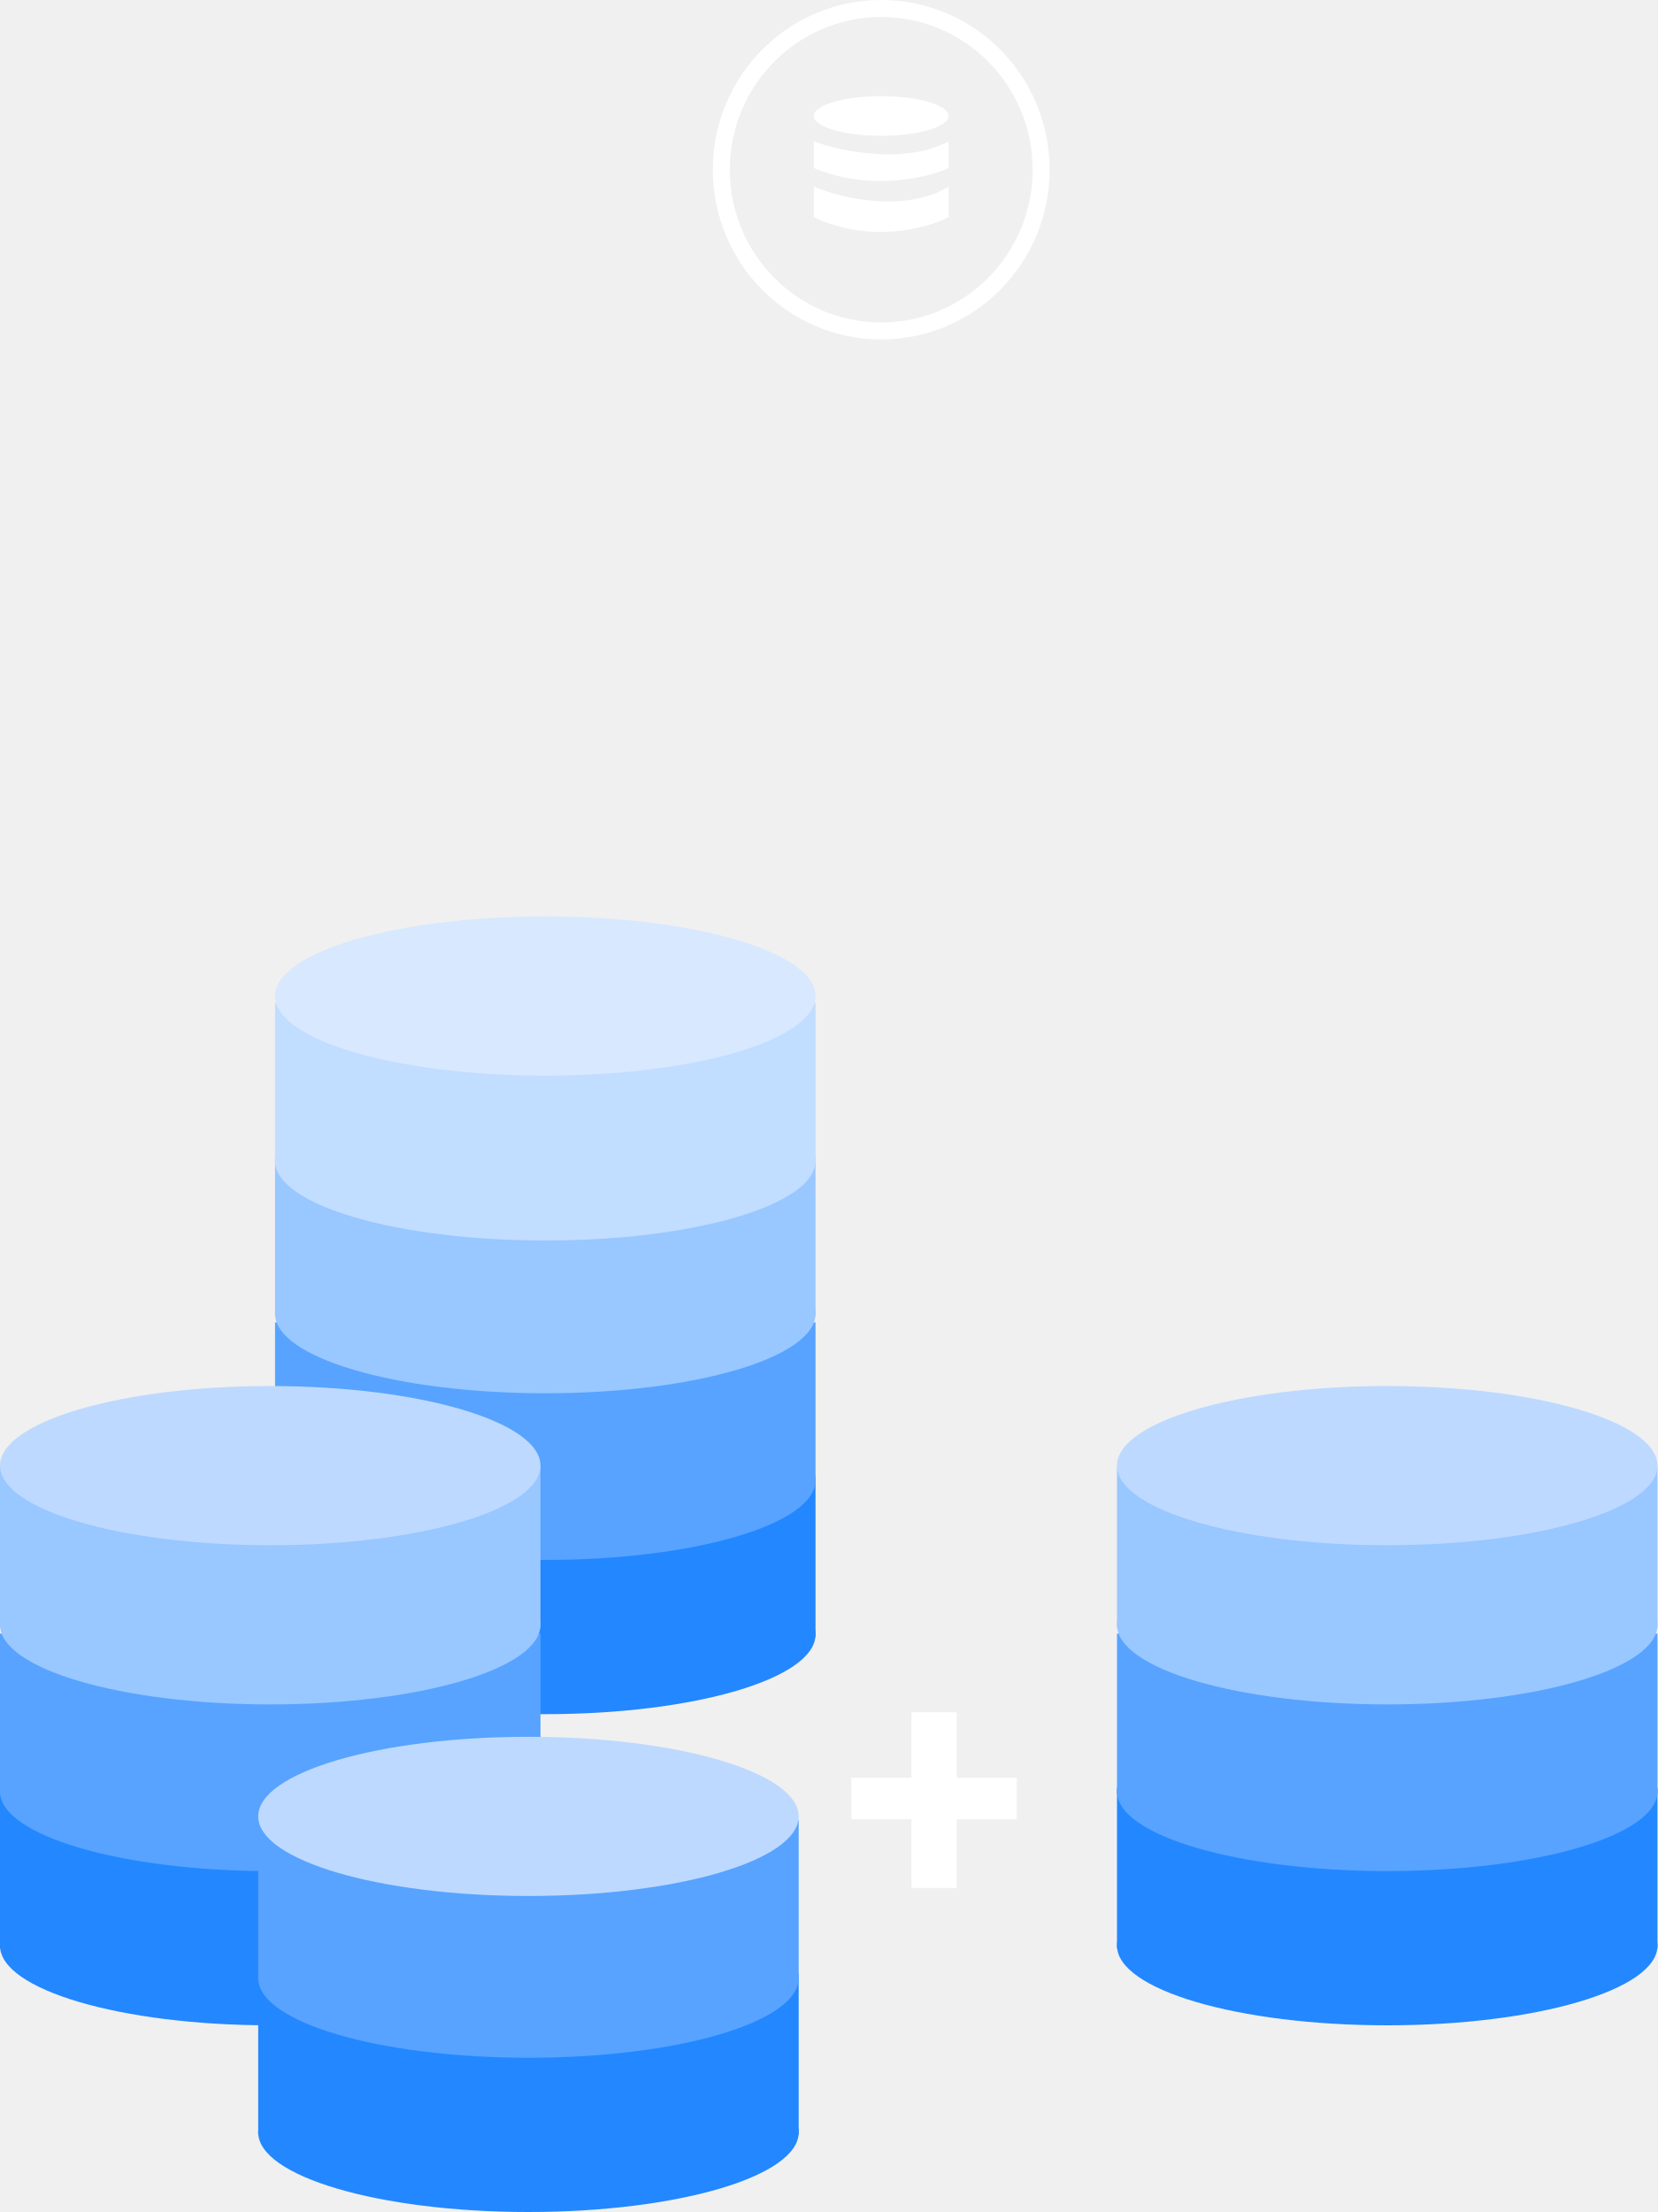
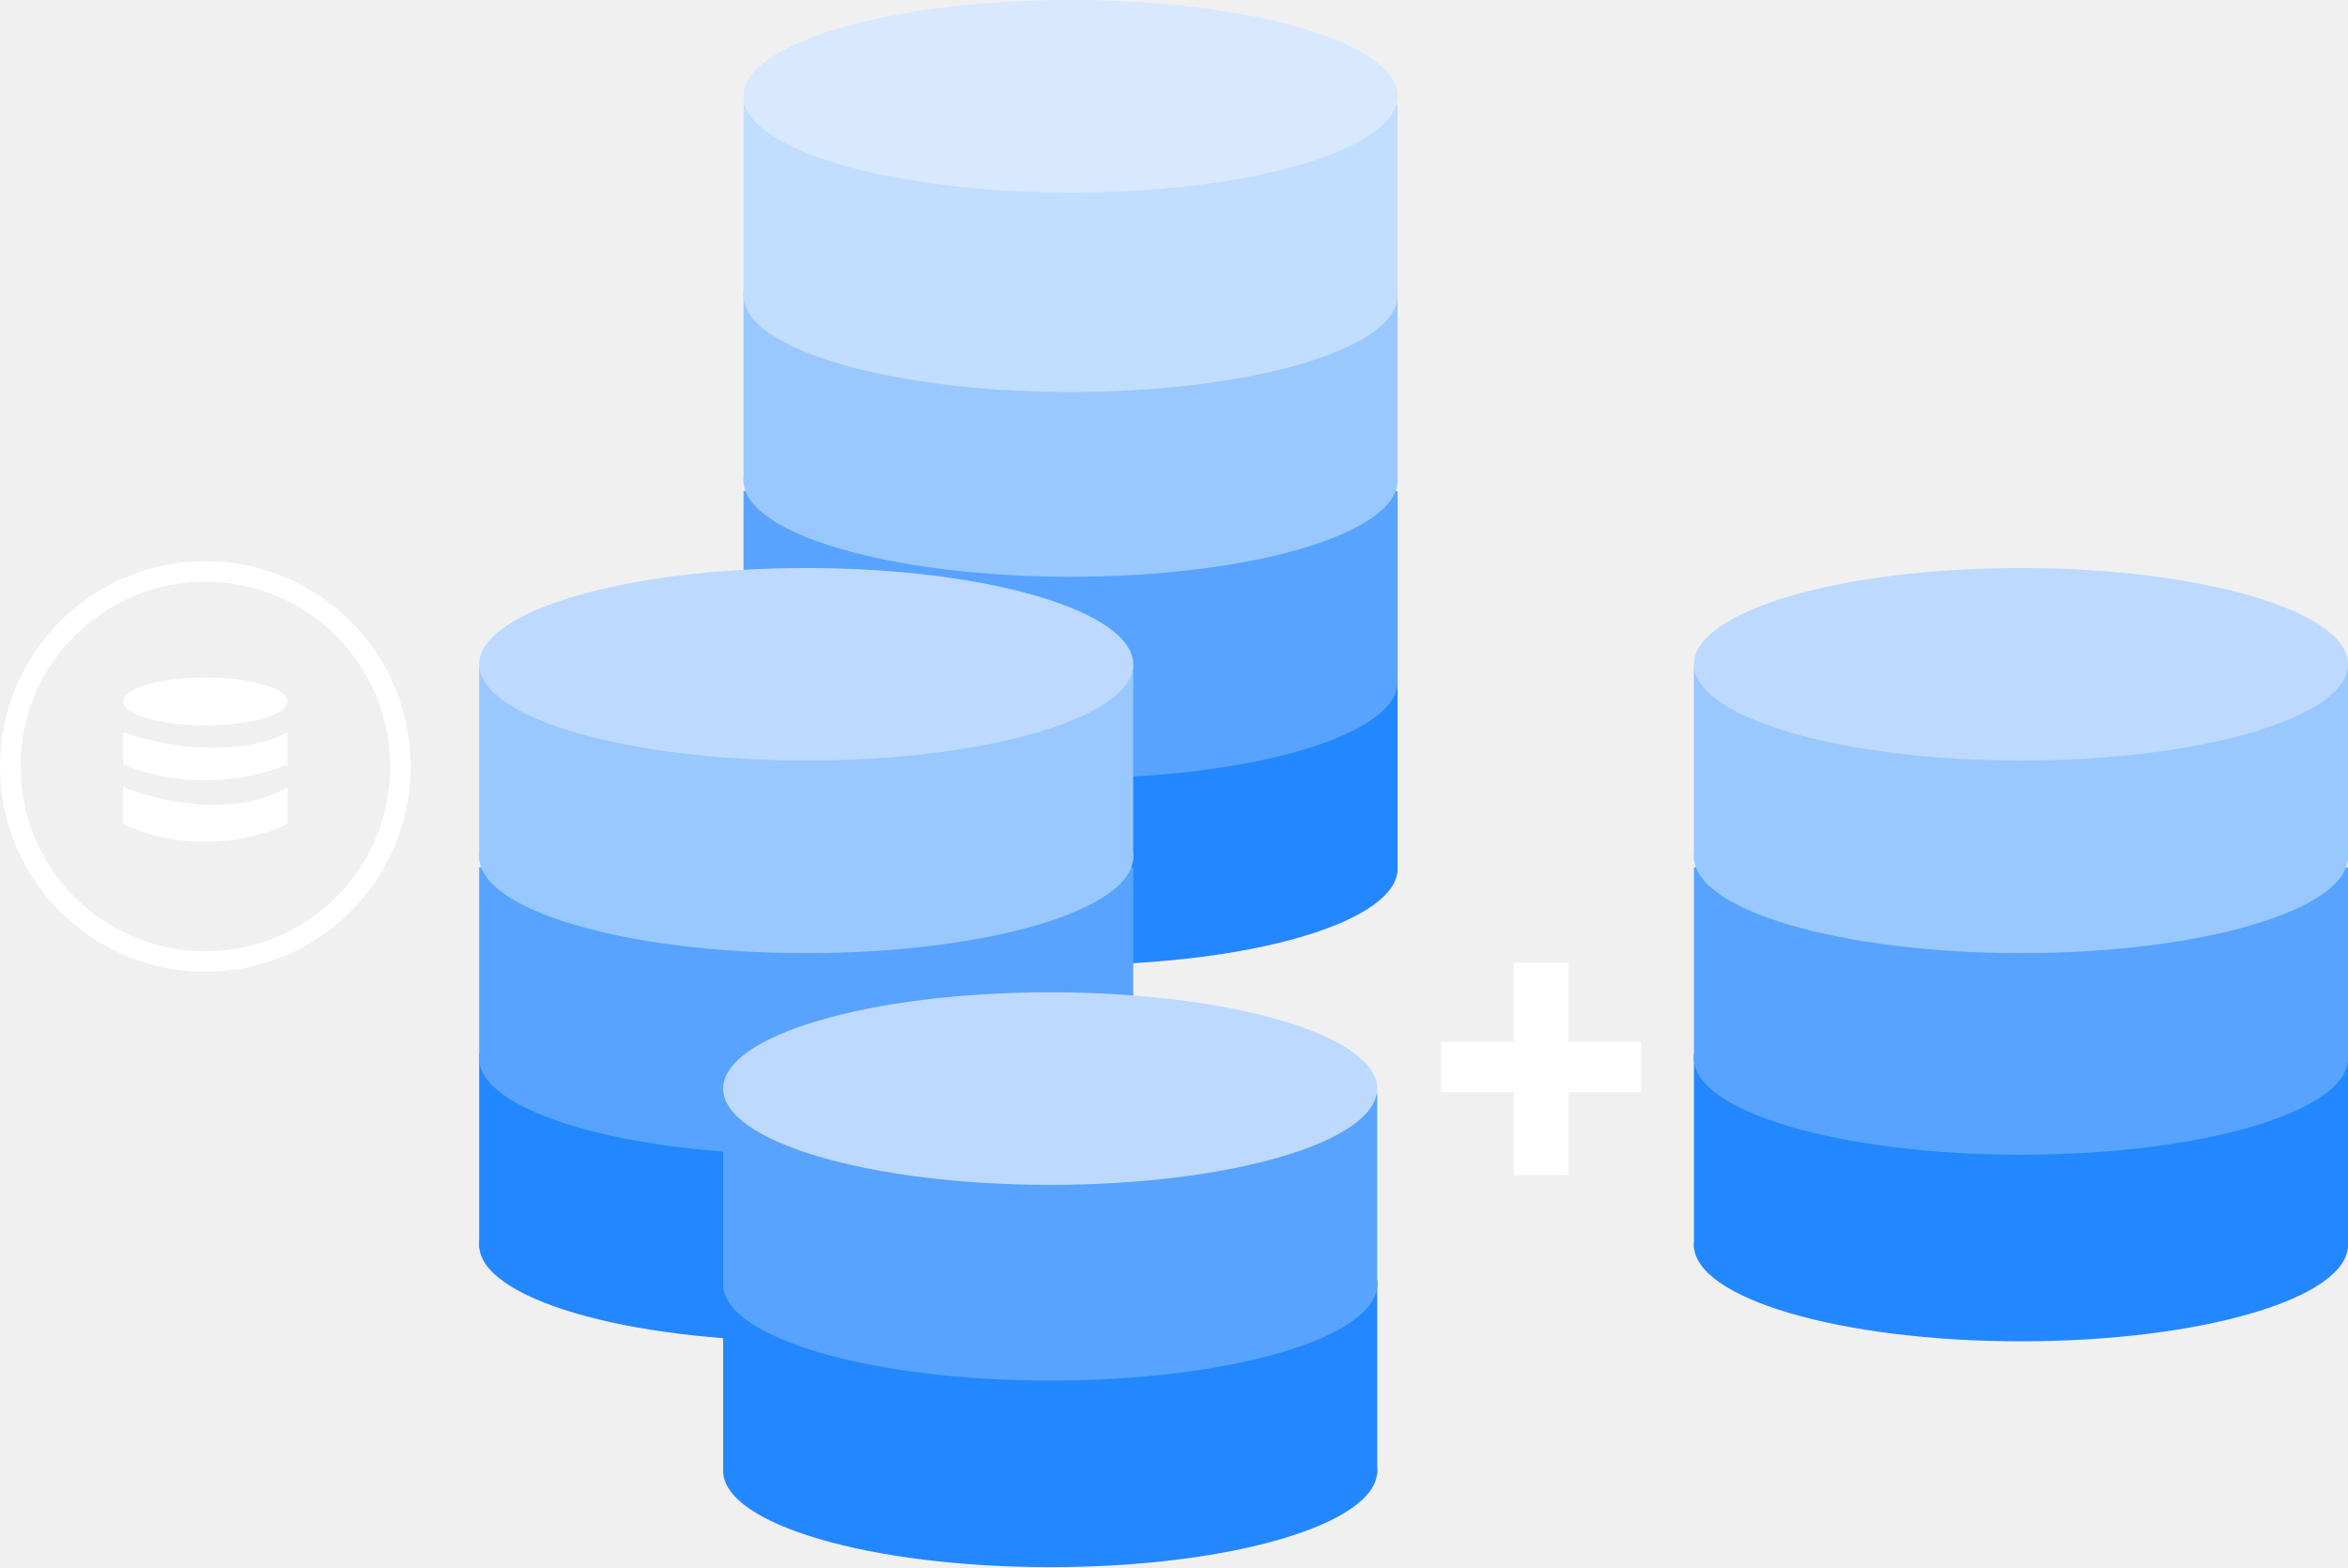
- <svg xmlns="http://www.w3.org/2000/svg" width="293" height="391" viewBox="0 0 293 391" fill="none">
-   <ellipse cx="155.778" cy="20.5" rx="11.907" ry="3.5" fill="white" />
-   <path d="M167.685 25C159.891 29.146 148.562 26.727 143.871 25V29.711C153.829 33.857 163.896 31.438 167.685 29.711V25Z" fill="white" />
-   <path d="M167.685 33C159.891 37.738 148.562 34.974 143.871 33V38.384C153.829 43.122 163.896 40.358 167.685 38.384V33Z" fill="white" />
-   <path d="M184.046 30C184.046 45.751 171.379 58.5 155.779 58.5C140.178 58.5 127.512 45.751 127.512 30C127.512 14.249 140.178 1.5 155.779 1.5C171.379 1.5 184.046 14.249 184.046 30Z" stroke="white" stroke-width="3" />
-   <ellipse cx="96.393" cy="288.93" rx="47.772" ry="14.07" fill="#2387FF" />
-   <path d="M48.62 261.01H144.164V289.37H96.392H48.62V261.01Z" fill="#2387FF" />
-   <ellipse cx="96.393" cy="261.669" rx="47.772" ry="14.07" fill="#57A3FF" />
-   <path d="M48.62 233.749H144.164V262.109H96.392H48.62V233.749Z" fill="#57A3FF" />
-   <ellipse cx="96.393" cy="232.21" rx="47.772" ry="14.07" fill="#99C7FF" />
-   <path d="M48.62 204.29H144.164V232.65H96.392H48.62V204.29Z" fill="#99C7FF" />
-   <ellipse cx="96.392" cy="205.21" rx="47.772" ry="14.07" fill="#C1DDFF" />
-   <path d="M48.619 177.29H144.163V205.65H96.391H48.619V177.29Z" fill="#C1DDFF" />
-   <ellipse cx="96.391" cy="176.07" rx="47.772" ry="14.07" fill="#D7E8FF" />
-   <ellipse cx="47.774" cy="343.93" rx="47.772" ry="14.07" fill="#2387FF" />
-   <path d="M0.001 316.01H95.545V344.37H47.773H0.001V316.01Z" fill="#2387FF" />
-   <ellipse cx="47.774" cy="316.669" rx="47.772" ry="14.07" fill="#57A3FF" />
-   <path d="M0.001 288.749H95.545V317.109H47.773H0.001V288.749Z" fill="#57A3FF" />
-   <ellipse cx="47.774" cy="287.21" rx="47.772" ry="14.07" fill="#99C7FF" />
-   <path d="M0.001 259.29H95.545V287.65H47.773H0.001V259.29Z" fill="#99C7FF" />
-   <ellipse cx="47.772" cy="259.07" rx="47.772" ry="14.07" fill="#BDD9FF" />
-   <ellipse cx="245.229" cy="343.93" rx="47.772" ry="14.07" fill="#2387FF" />
-   <path d="M197.456 316.01H293V344.37H245.228H197.456V316.01Z" fill="#2387FF" />
-   <ellipse cx="245.229" cy="316.669" rx="47.772" ry="14.07" fill="#57A3FF" />
-   <path d="M197.456 288.749H293V317.109H245.228H197.456V288.749Z" fill="#57A3FF" />
-   <ellipse cx="245.229" cy="287.21" rx="47.772" ry="14.07" fill="#99C7FF" />
-   <path d="M197.456 259.29H293V287.65H245.228H197.456V259.29Z" fill="#99C7FF" />
-   <ellipse cx="245.227" cy="259.07" rx="47.772" ry="14.07" fill="#BDD9FF" />
-   <ellipse cx="93.416" cy="376.93" rx="47.772" ry="14.07" fill="#2387FF" />
-   <path d="M45.644 349.01H141.187V377.37H93.415H45.644V349.01Z" fill="#2387FF" />
-   <ellipse cx="93.416" cy="349.669" rx="47.772" ry="14.07" fill="#57A3FF" />
-   <path d="M45.644 321.749H141.187V350.109H93.415H45.644V321.749Z" fill="#57A3FF" />
-   <ellipse cx="93.414" cy="321.07" rx="47.772" ry="14.07" fill="#BDD9FF" />
-   <path d="M179.737 314.24V321.594H150.499V314.24H179.737ZM169.132 302.668V333.723H161.134V302.668H169.132Z" fill="white" />
+ <svg xmlns="http://www.w3.org/2000/svg" width="343" height="229" viewBox="0 0 343 229" fill="none">
+   <ellipse cx="29.999" cy="102.5" rx="12" ry="3.5" fill="white" />
+   <path d="M41.999 107C34.145 111.146 22.727 108.727 17.999 107V111.711C28.036 115.857 38.181 113.438 41.999 111.711V107Z" fill="white" />
+   <path d="M41.999 115C34.145 119.738 22.727 116.974 17.999 115V120.384C28.036 125.122 38.181 122.358 41.999 120.384V115Z" fill="white" />
+   <circle cx="30" cy="112" r="28.5" stroke="white" stroke-width="3" />
+   <ellipse cx="156.393" cy="126.93" rx="47.772" ry="14.07" fill="#2387FF" />
+   <path d="M108.62 99.01H204.164V127.37H156.392H108.62V99.01Z" fill="#2387FF" />
+   <ellipse cx="156.393" cy="99.669" rx="47.772" ry="14.07" fill="#57A3FF" />
+   <path d="M108.62 71.749H204.164V100.109H156.392H108.62V71.749Z" fill="#57A3FF" />
+   <ellipse cx="156.393" cy="70.21" rx="47.772" ry="14.07" fill="#99C7FF" />
+   <path d="M108.62 42.29H204.164V70.65H156.392H108.62V42.29Z" fill="#99C7FF" />
+   <ellipse cx="156.392" cy="43.21" rx="47.772" ry="14.07" fill="#C1DDFF" />
+   <path d="M108.619 15.29H204.163V43.65H156.391H108.619V15.29Z" fill="#C1DDFF" />
+   <ellipse cx="156.391" cy="14.07" rx="47.772" ry="14.07" fill="#D7E8FF" />
+   <ellipse cx="117.774" cy="181.93" rx="47.772" ry="14.07" fill="#2387FF" />
+   <path d="M70.001 154.01H165.545V182.37H117.773H70.001V154.01Z" fill="#2387FF" />
+   <ellipse cx="117.774" cy="154.669" rx="47.772" ry="14.07" fill="#57A3FF" />
+   <path d="M70.001 126.749H165.545V155.109H117.773H70.001V126.749Z" fill="#57A3FF" />
+   <ellipse cx="117.774" cy="125.21" rx="47.772" ry="14.07" fill="#99C7FF" />
+   <path d="M70.001 97.29H165.545V125.65H117.773H70.001V97.29Z" fill="#99C7FF" />
+   <ellipse cx="117.772" cy="97.07" rx="47.772" ry="14.07" fill="#BDD9FF" />
+   <ellipse cx="295.229" cy="181.93" rx="47.772" ry="14.07" fill="#2387FF" />
+   <path d="M247.456 154.01H343V182.37H295.228H247.456V154.01Z" fill="#2387FF" />
+   <ellipse cx="295.229" cy="154.669" rx="47.772" ry="14.07" fill="#57A3FF" />
+   <path d="M247.456 126.749H343V155.109H295.228H247.456V126.749Z" fill="#57A3FF" />
+   <ellipse cx="295.229" cy="125.21" rx="47.772" ry="14.07" fill="#99C7FF" />
+   <path d="M247.456 97.29H343V125.65H295.228H247.456V97.29Z" fill="#99C7FF" />
+   <ellipse cx="295.227" cy="97.07" rx="47.772" ry="14.07" fill="#BDD9FF" />
+   <ellipse cx="153.416" cy="214.93" rx="47.772" ry="14.07" fill="#2387FF" />
+   <path d="M105.644 187.01H201.187V215.37H153.415H105.644V187.01Z" fill="#2387FF" />
+   <ellipse cx="153.416" cy="187.669" rx="47.772" ry="14.07" fill="#57A3FF" />
+   <path d="M105.644 159.749H201.187V188.109H153.415H105.644V159.749Z" fill="#57A3FF" />
+   <ellipse cx="153.414" cy="159.07" rx="47.772" ry="14.07" fill="#BDD9FF" />
+   <path d="M239.737 152.24V159.594H210.499V152.24H239.737ZM229.132 140.668V171.723H221.134V140.668H229.132Z" fill="white" />
</svg>
